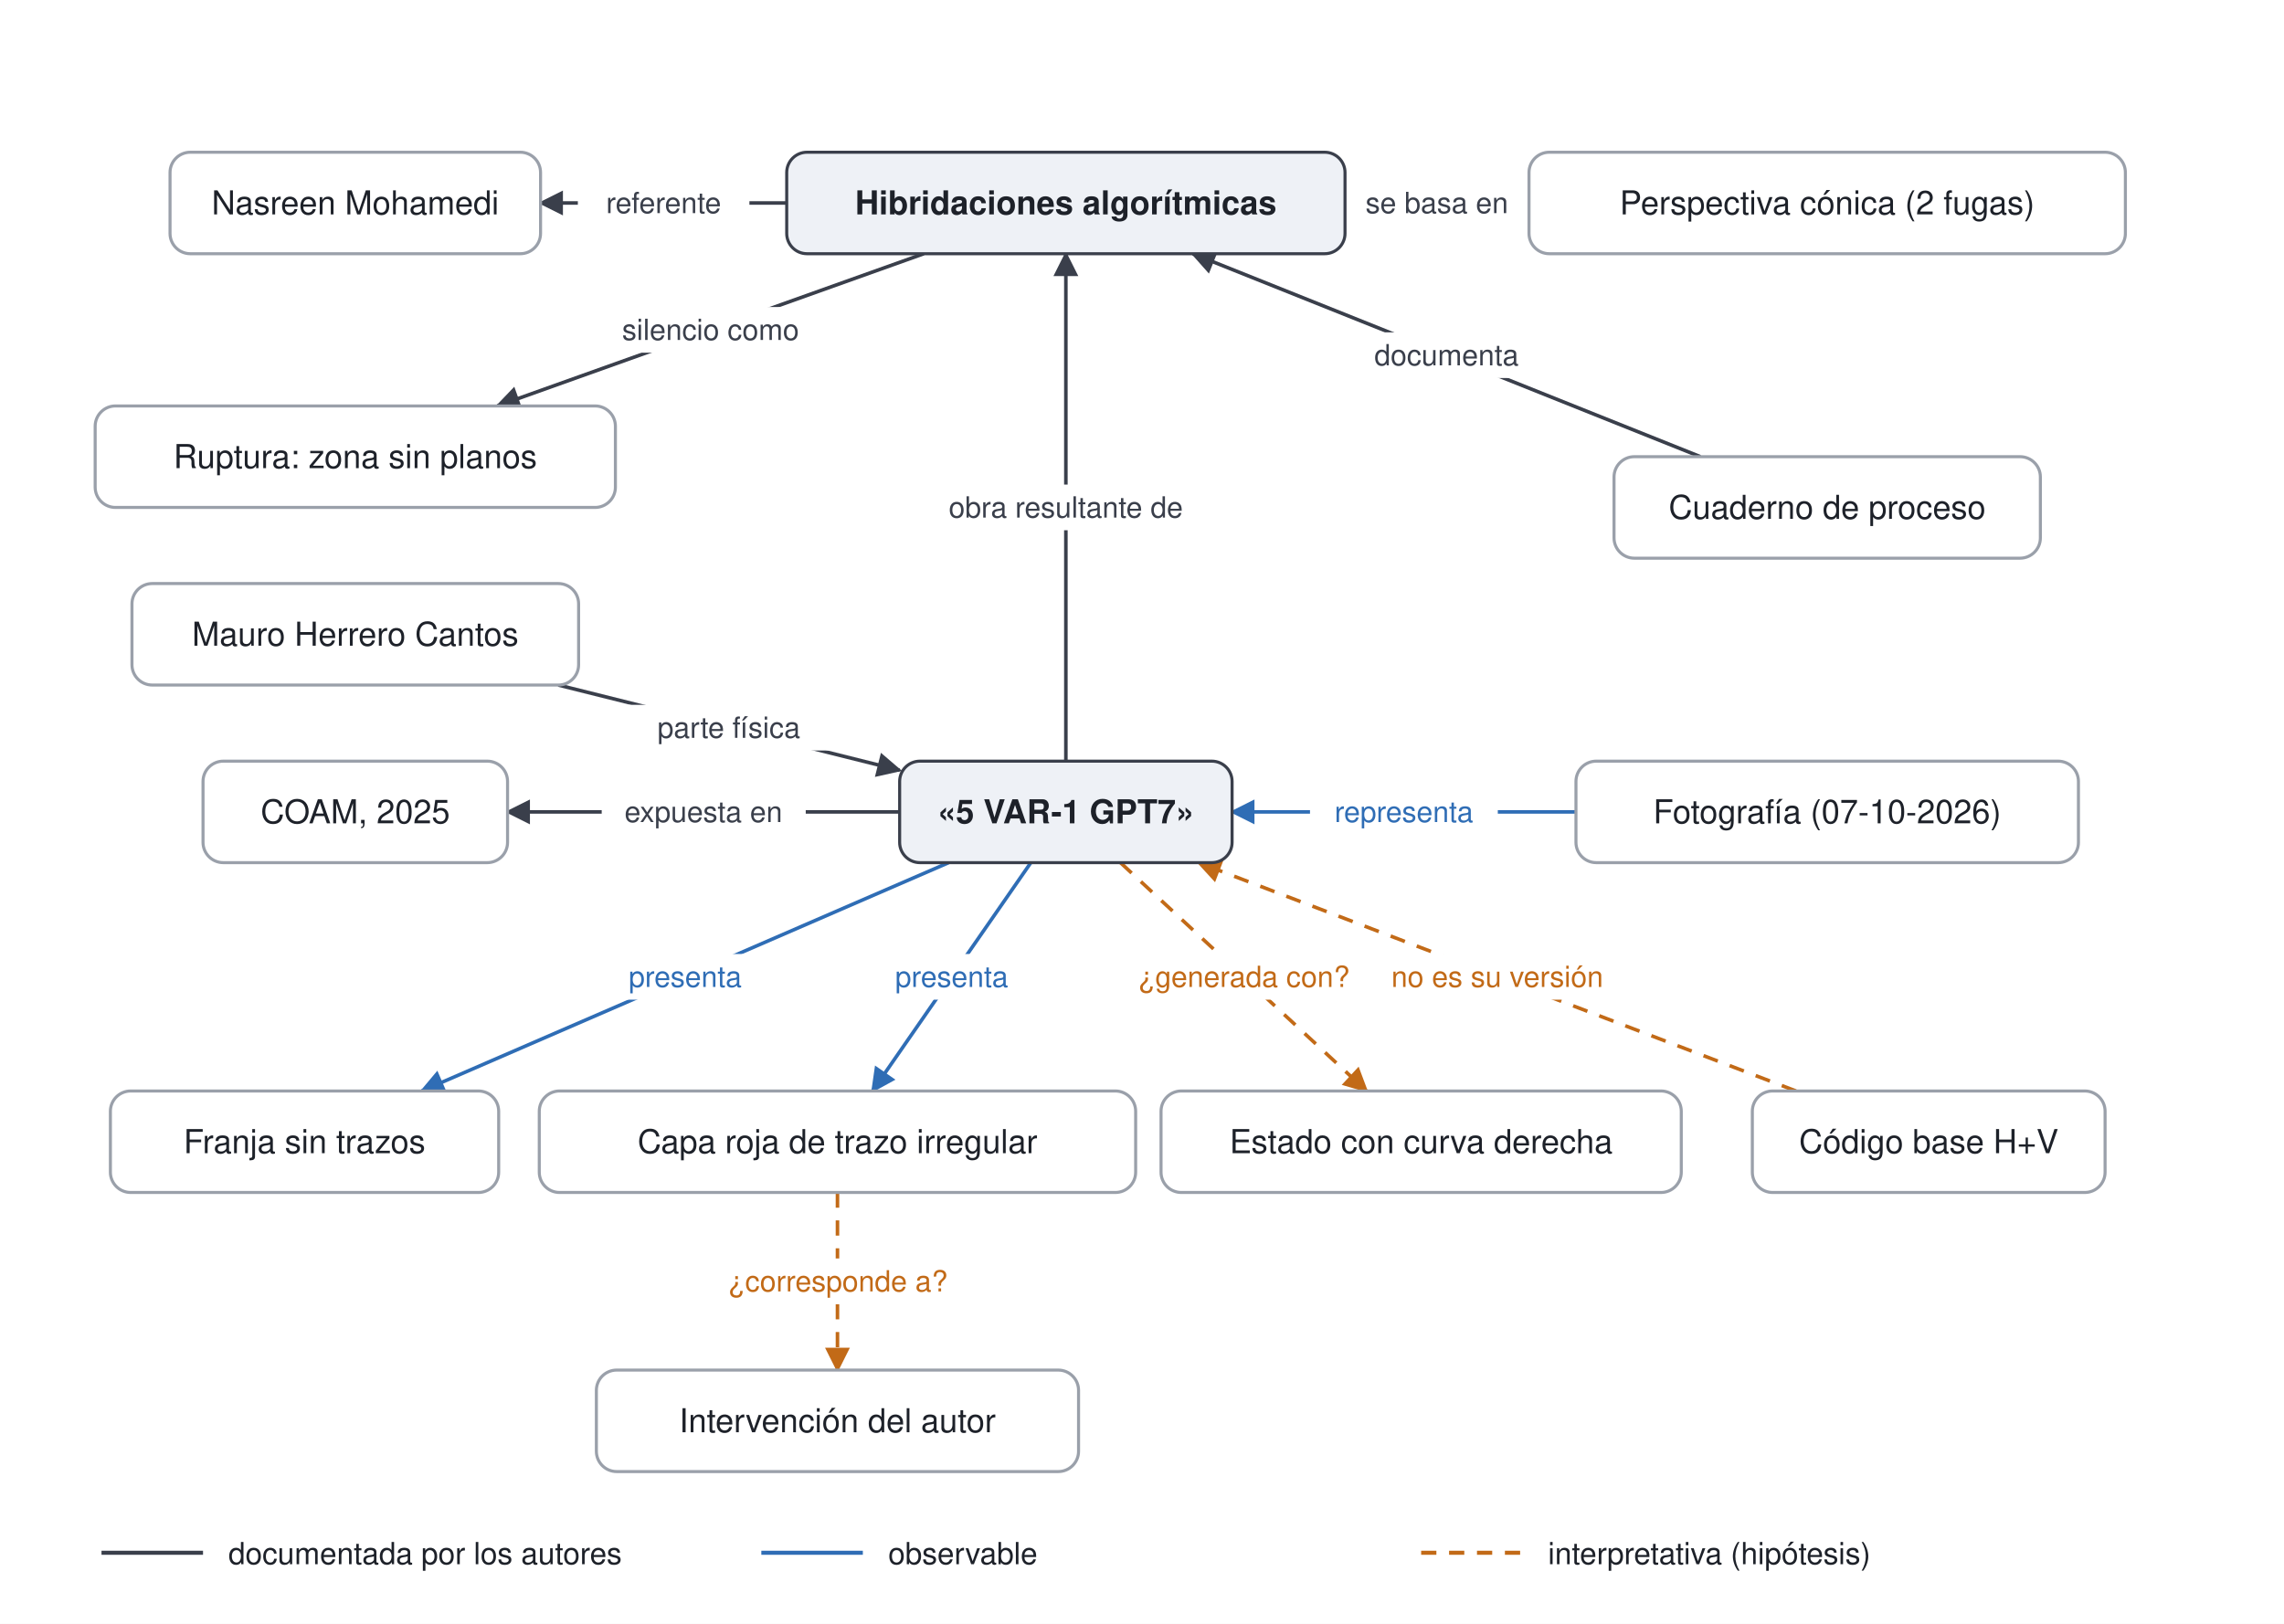
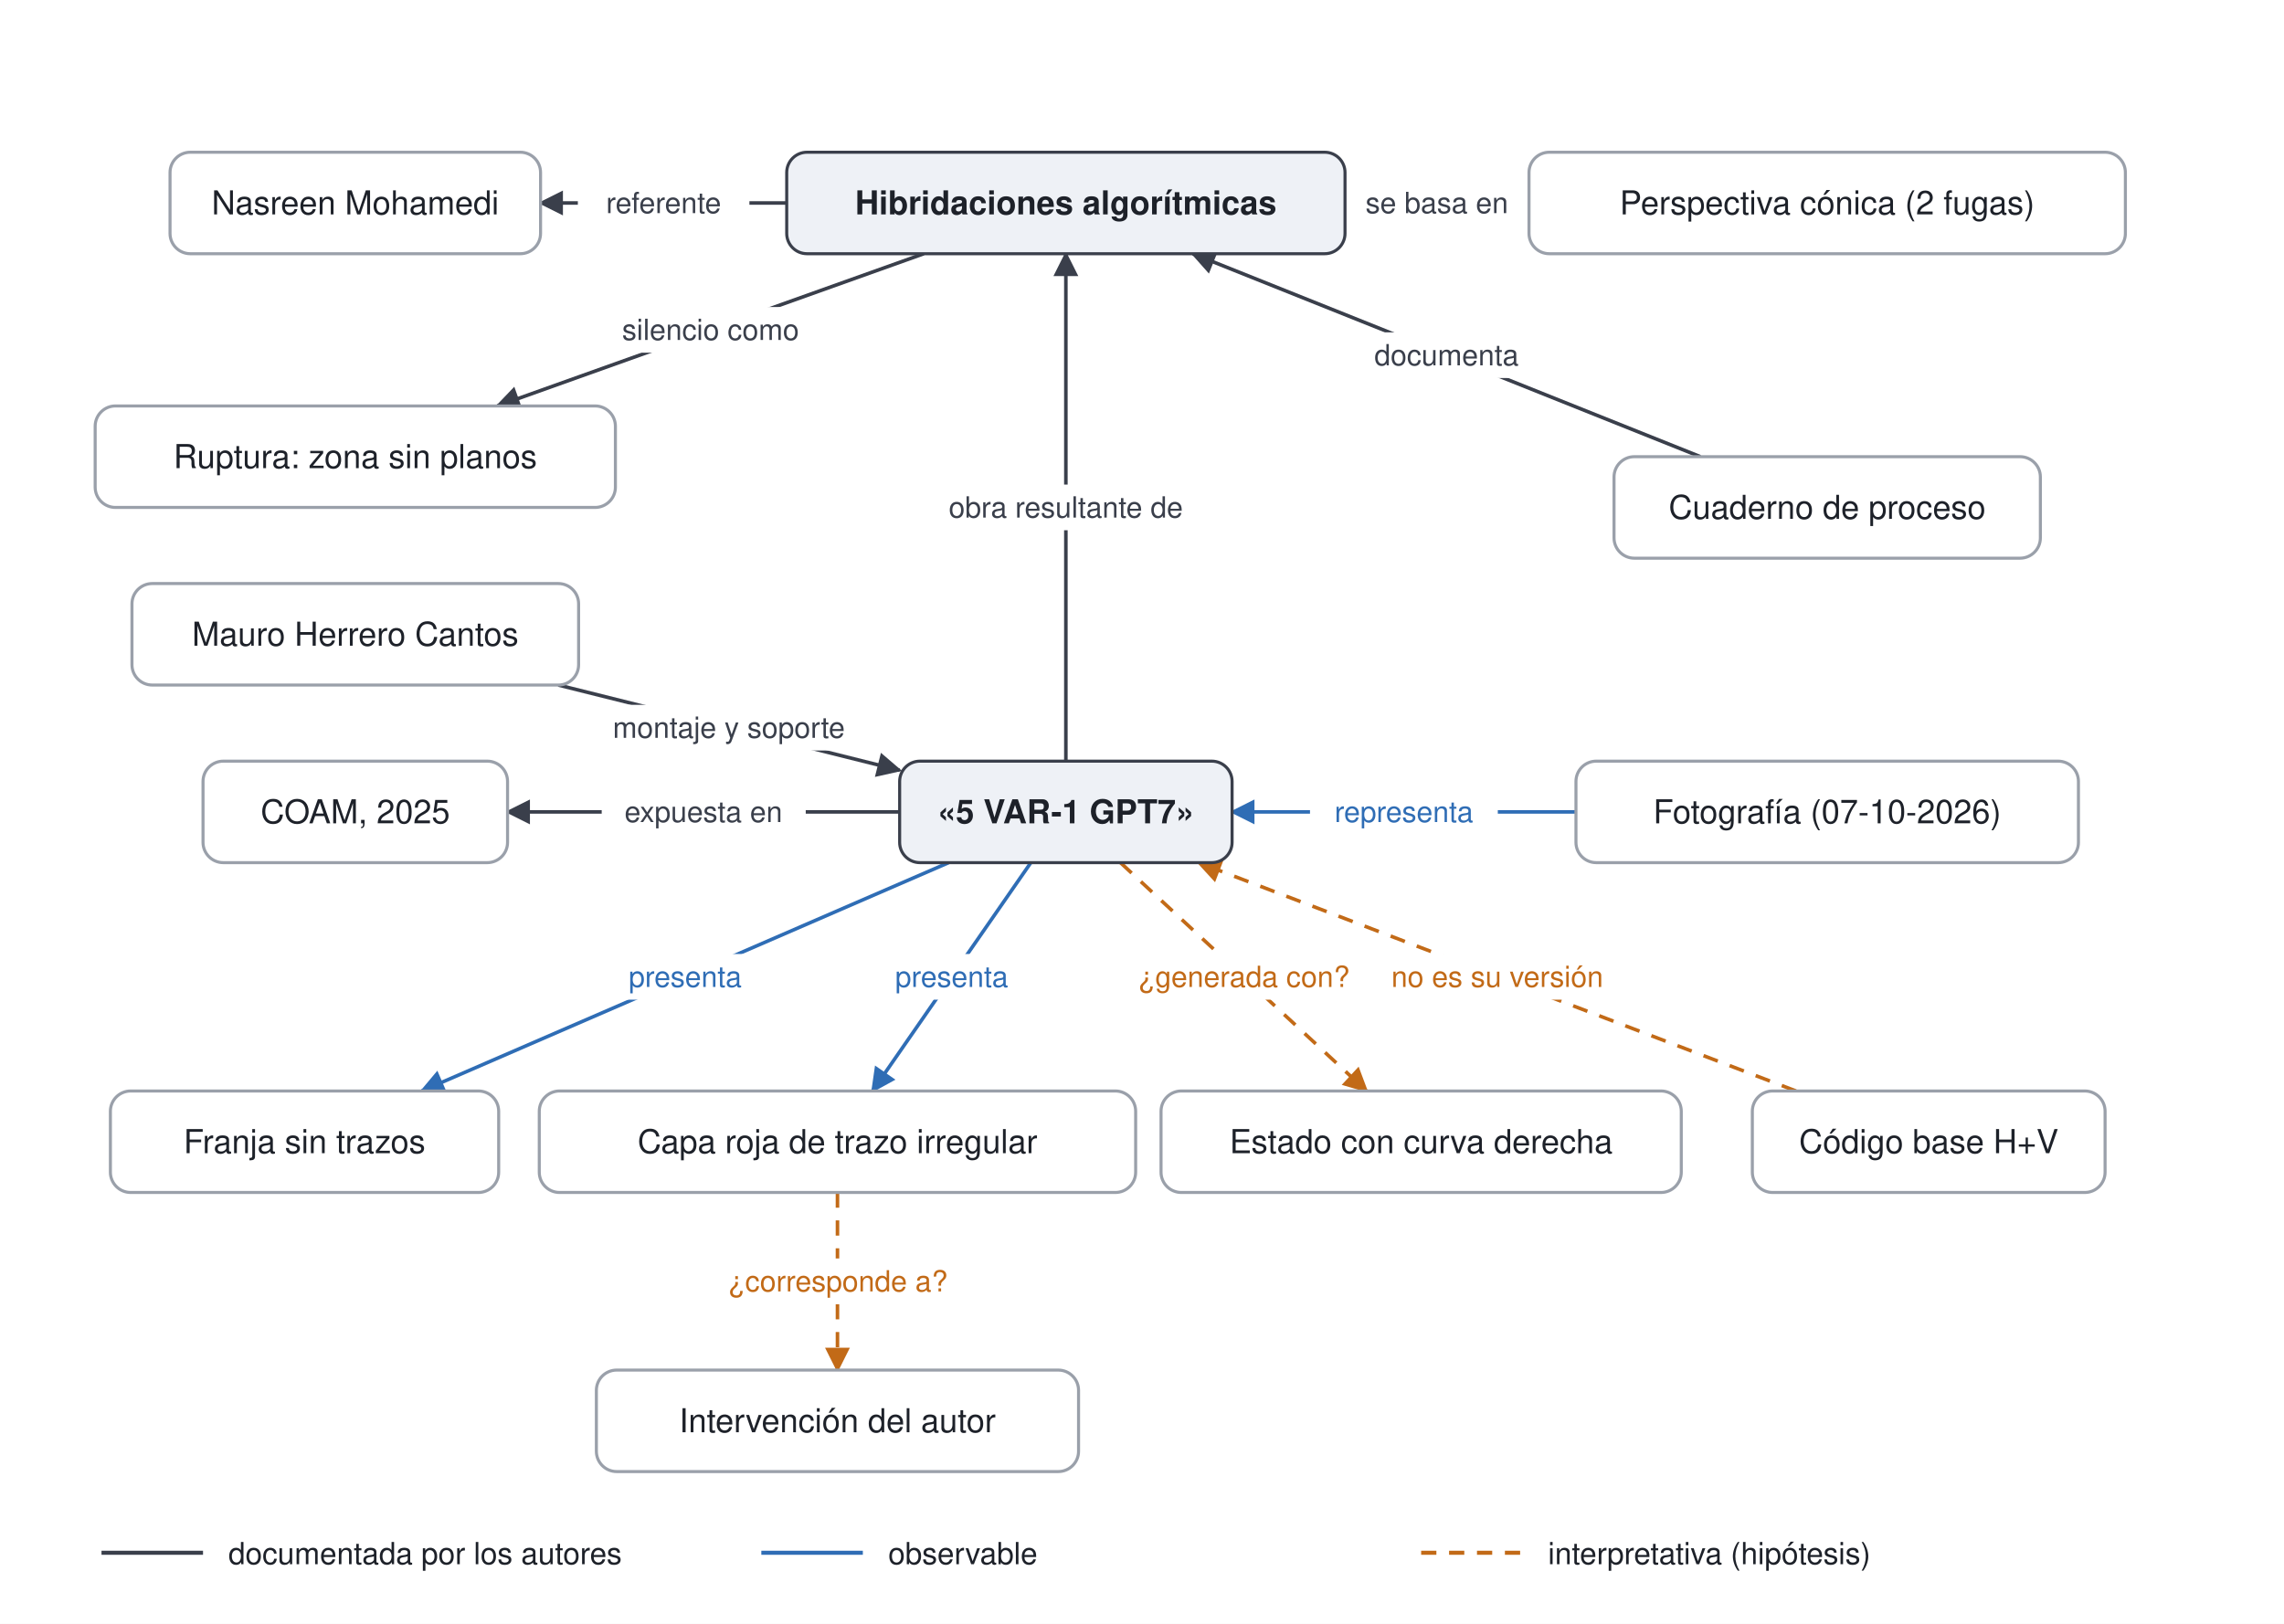
<svg xmlns="http://www.w3.org/2000/svg" viewBox="0 0 900 640" font-family="Helvetica, Arial, sans-serif" font-size="13">
  <rect width="100%" height="100%" fill="#ffffff" />
  <defs>
    <marker id="m-documentada_autor" viewBox="0 0 10 10" refX="9" refY="5" markerWidth="7" markerHeight="7" orient="auto-start-reverse">
      <path d="M0 0L10 5L0 10z" fill="#3a3f4b" />
    </marker>
    <marker id="m-observable" viewBox="0 0 10 10" refX="9" refY="5" markerWidth="7" markerHeight="7" orient="auto-start-reverse">
      <path d="M0 0L10 5L0 10z" fill="#2f6db5" />
    </marker>
    <marker id="m-interpretativa" viewBox="0 0 10 10" refX="9" refY="5" markerWidth="7" markerHeight="7" orient="auto-start-reverse">
      <path d="M0 0L10 5L0 10z" fill="#c26a17" />
    </marker>
  </defs>
  <line x1="420.0" y1="300.0" x2="420.0" y2="100.0" stroke="#3a3f4b" stroke-width="1.4" marker-end="url(#m-documentada_autor)" />
  <rect x="357.4" y="191.0" width="125.2" height="18" rx="4" fill="#ffffff" />
  <text x="420.0" y="204.0" text-anchor="middle" font-size="11.5" fill="#3a3f4b">obra resultante de</text>
  <line x1="310.0" y1="80.0" x2="213.0" y2="80.0" stroke="#3a3f4b" stroke-width="1.4" marker-end="url(#m-documentada_autor)" />
  <rect x="227.7" y="71.0" width="67.6" height="18" rx="4" fill="#ffffff" />
  <text x="261.5" y="84.0" text-anchor="middle" font-size="11.5" fill="#3a3f4b">referente</text>
  <line x1="530.0" y1="80.0" x2="602.5" y2="80.0" stroke="#3a3f4b" stroke-width="1.4" marker-end="url(#m-documentada_autor)" />
  <rect x="529.2" y="71.0" width="74.0" height="18" rx="4" fill="#ffffff" />
  <text x="566.2" y="84.0" text-anchor="middle" font-size="11.5" fill="#3a3f4b">se basa en</text>
  <line x1="364.0" y1="100.0" x2="196.0" y2="160.0" stroke="#3a3f4b" stroke-width="1.4" marker-end="url(#m-documentada_autor)" />
  <rect x="233.4" y="121.0" width="93.2" height="18" rx="4" fill="#ffffff" />
  <text x="280.0" y="134.0" text-anchor="middle" font-size="11.5" fill="#3a3f4b">silencio como</text>
  <line x1="373.8" y1="340.0" x2="166.2" y2="430.0" stroke="#2f6db5" stroke-width="1.4" marker-end="url(#m-observable)" />
  <rect x="239.4" y="376.0" width="61.2" height="18" rx="4" fill="#ffffff" />
  <text x="270.0" y="389.0" text-anchor="middle" font-size="11.5" fill="#2f6db5">presenta</text>
  <line x1="406.2" y1="340.0" x2="343.8" y2="430.0" stroke="#2f6db5" stroke-width="1.4" marker-end="url(#m-observable)" />
  <rect x="344.4" y="376.0" width="61.2" height="18" rx="4" fill="#ffffff" />
  <text x="375.0" y="389.0" text-anchor="middle" font-size="11.5" fill="#2f6db5">presenta</text>
  <line x1="330.0" y1="470.0" x2="330.0" y2="540.0" stroke="#c26a17" stroke-width="1.4" stroke-dasharray="6 5" marker-end="url(#m-interpretativa)" />
  <rect x="277.0" y="496.0" width="106.0" height="18" rx="4" fill="#ffffff" />
  <text x="330.0" y="509.0" text-anchor="middle" font-size="11.5" fill="#c26a17">¿corresponde a?</text>
  <line x1="441.5" y1="340.0" x2="538.5" y2="430.0" stroke="#c26a17" stroke-width="1.4" stroke-dasharray="6 5" marker-end="url(#m-interpretativa)" />
  <rect x="440.2" y="376.0" width="99.6" height="18" rx="4" fill="#ffffff" />
  <text x="490.0" y="389.0" text-anchor="middle" font-size="11.5" fill="#c26a17">¿generada con?</text>
  <line x1="707.7" y1="430.0" x2="472.3" y2="340.0" stroke="#c26a17" stroke-width="1.4" stroke-dasharray="6 5" marker-end="url(#m-interpretativa)" />
  <rect x="533.8" y="376.0" width="112.4" height="18" rx="4" fill="#ffffff" />
  <text x="590.0" y="389.0" text-anchor="middle" font-size="11.5" fill="#c26a17">no es su versión</text>
  <line x1="354.5" y1="320.0" x2="200.0" y2="320.0" stroke="#3a3f4b" stroke-width="1.4" marker-end="url(#m-documentada_autor)" />
  <rect x="237.1" y="311.0" width="80.4" height="18" rx="4" fill="#ffffff" />
  <text x="277.2" y="324.0" text-anchor="middle" font-size="11.5" fill="#3a3f4b">expuesta en</text>
  <line x1="621.0" y1="320.0" x2="485.5" y2="320.0" stroke="#2f6db5" stroke-width="1.4" marker-end="url(#m-observable)" />
  <rect x="516.2" y="311.0" width="74.0" height="18" rx="4" fill="#ffffff" />
  <text x="553.2" y="324.0" text-anchor="middle" font-size="11.5" fill="#2f6db5">representa</text>
  <line x1="670.0" y1="180.0" x2="470.0" y2="100.0" stroke="#3a3f4b" stroke-width="1.4" marker-end="url(#m-documentada_autor)" />
  <rect x="536.2" y="131.0" width="67.6" height="18" rx="4" fill="#ffffff" />
  <text x="570.0" y="144.0" text-anchor="middle" font-size="11.5" fill="#3a3f4b">documenta</text>
  <line x1="220.0" y1="270.0" x2="354.5" y2="303.6" stroke="#3a3f4b" stroke-width="1.4" marker-end="url(#m-documentada_autor)" />
-   <rect x="243.8" y="277.8" width="86.8" height="18" rx="4" fill="#ffffff" />
-   <text x="287.2" y="290.8" text-anchor="middle" font-size="11.5" fill="#3a3f4b">parte física</text>
+   <rect x="227.8" y="277.8" width="118.8" height="18" rx="4" fill="#ffffff" />
+   <text x="287.2" y="290.8" text-anchor="middle" font-size="11.5" fill="#3a3f4b">montaje y soporte</text>
  <g>
    <rect x="67.0" y="60.0" width="146" height="40" rx="8" fill="#ffffff" stroke="#9aa0aa" stroke-width="1.2" />
    <text x="140" y="84.5" text-anchor="middle" font-weight="400" fill="#1d2129">Nasreen Mohamedi</text>
  </g>
  <g>
    <rect x="310.0" y="60.0" width="220" height="40" rx="8" fill="#eef1f6" stroke="#3a3f4b" stroke-width="1.2" />
    <text x="420" y="84.5" text-anchor="middle" font-weight="600" fill="#1d2129">Hibridaciones algorítmicas</text>
  </g>
  <g>
    <rect x="602.5" y="60.0" width="235" height="40" rx="8" fill="#ffffff" stroke="#9aa0aa" stroke-width="1.2" />
    <text x="720" y="84.5" text-anchor="middle" font-weight="400" fill="#1d2129">Perspectiva cónica (2 fugas)</text>
  </g>
  <g>
    <rect x="37.5" y="160.0" width="205" height="40" rx="8" fill="#ffffff" stroke="#9aa0aa" stroke-width="1.2" />
    <text x="140" y="184.5" text-anchor="middle" font-weight="400" fill="#1d2129">Ruptura: zona sin planos</text>
  </g>
  <g>
    <rect x="52.0" y="230.0" width="176" height="40" rx="8" fill="#ffffff" stroke="#9aa0aa" stroke-width="1.2" />
    <text x="140" y="254.5" text-anchor="middle" font-weight="400" fill="#1d2129">Mauro Herrero Cantos</text>
  </g>
  <g>
    <rect x="636.0" y="180.0" width="168" height="40" rx="8" fill="#ffffff" stroke="#9aa0aa" stroke-width="1.2" />
    <text x="720" y="204.5" text-anchor="middle" font-weight="400" fill="#1d2129">Cuaderno de proceso</text>
  </g>
  <g>
    <rect x="80.0" y="300.0" width="120" height="40" rx="8" fill="#ffffff" stroke="#9aa0aa" stroke-width="1.2" />
    <text x="140" y="324.5" text-anchor="middle" font-weight="400" fill="#1d2129">COAM, 2025</text>
  </g>
  <g>
    <rect x="354.5" y="300.0" width="131" height="40" rx="8" fill="#eef1f6" stroke="#3a3f4b" stroke-width="1.2" />
    <text x="420" y="324.5" text-anchor="middle" font-weight="600" fill="#1d2129">«5 VAR-1 GPT7»</text>
  </g>
  <g>
    <rect x="621.0" y="300.0" width="198" height="40" rx="8" fill="#ffffff" stroke="#9aa0aa" stroke-width="1.2" />
    <text x="720" y="324.5" text-anchor="middle" font-weight="400" fill="#1d2129">Fotografía (07-10-2026)</text>
  </g>
  <g>
    <rect x="43.5" y="430.0" width="153" height="40" rx="8" fill="#ffffff" stroke="#9aa0aa" stroke-width="1.2" />
    <text x="120" y="454.5" text-anchor="middle" font-weight="400" fill="#1d2129">Franja sin trazos</text>
  </g>
  <g>
    <rect x="212.5" y="430.0" width="235" height="40" rx="8" fill="#ffffff" stroke="#9aa0aa" stroke-width="1.2" />
    <text x="330" y="454.5" text-anchor="middle" font-weight="400" fill="#1d2129">Capa roja de trazo irregular</text>
  </g>
  <g>
    <rect x="457.5" y="430.0" width="205" height="40" rx="8" fill="#ffffff" stroke="#9aa0aa" stroke-width="1.2" />
    <text x="560" y="454.5" text-anchor="middle" font-weight="400" fill="#1d2129">Estado con curva derecha</text>
  </g>
  <g>
    <rect x="690.5" y="430.0" width="139" height="40" rx="8" fill="#ffffff" stroke="#9aa0aa" stroke-width="1.2" />
    <text x="760" y="454.5" text-anchor="middle" font-weight="400" fill="#1d2129">Código base H+V</text>
  </g>
  <g>
    <rect x="235.0" y="540.0" width="190" height="40" rx="8" fill="#ffffff" stroke="#9aa0aa" stroke-width="1.2" />
    <text x="330" y="564.5" text-anchor="middle" font-weight="400" fill="#1d2129">Intervención del autor</text>
  </g>
  <line x1="40" y1="612" x2="80" y2="612" stroke="#3a3f4b" stroke-width="1.6" />
  <text x="90" y="616.5" font-size="12" fill="#1d2129">documentada por los autores</text>
  <line x1="300" y1="612" x2="340" y2="612" stroke="#2f6db5" stroke-width="1.6" />
  <text x="350" y="616.5" font-size="12" fill="#1d2129">observable</text>
  <line x1="560" y1="612" x2="600" y2="612" stroke="#c26a17" stroke-width="1.6" stroke-dasharray="6 5" />
  <text x="610" y="616.5" font-size="12" fill="#1d2129">interpretativa (hipótesis)</text>
</svg>
